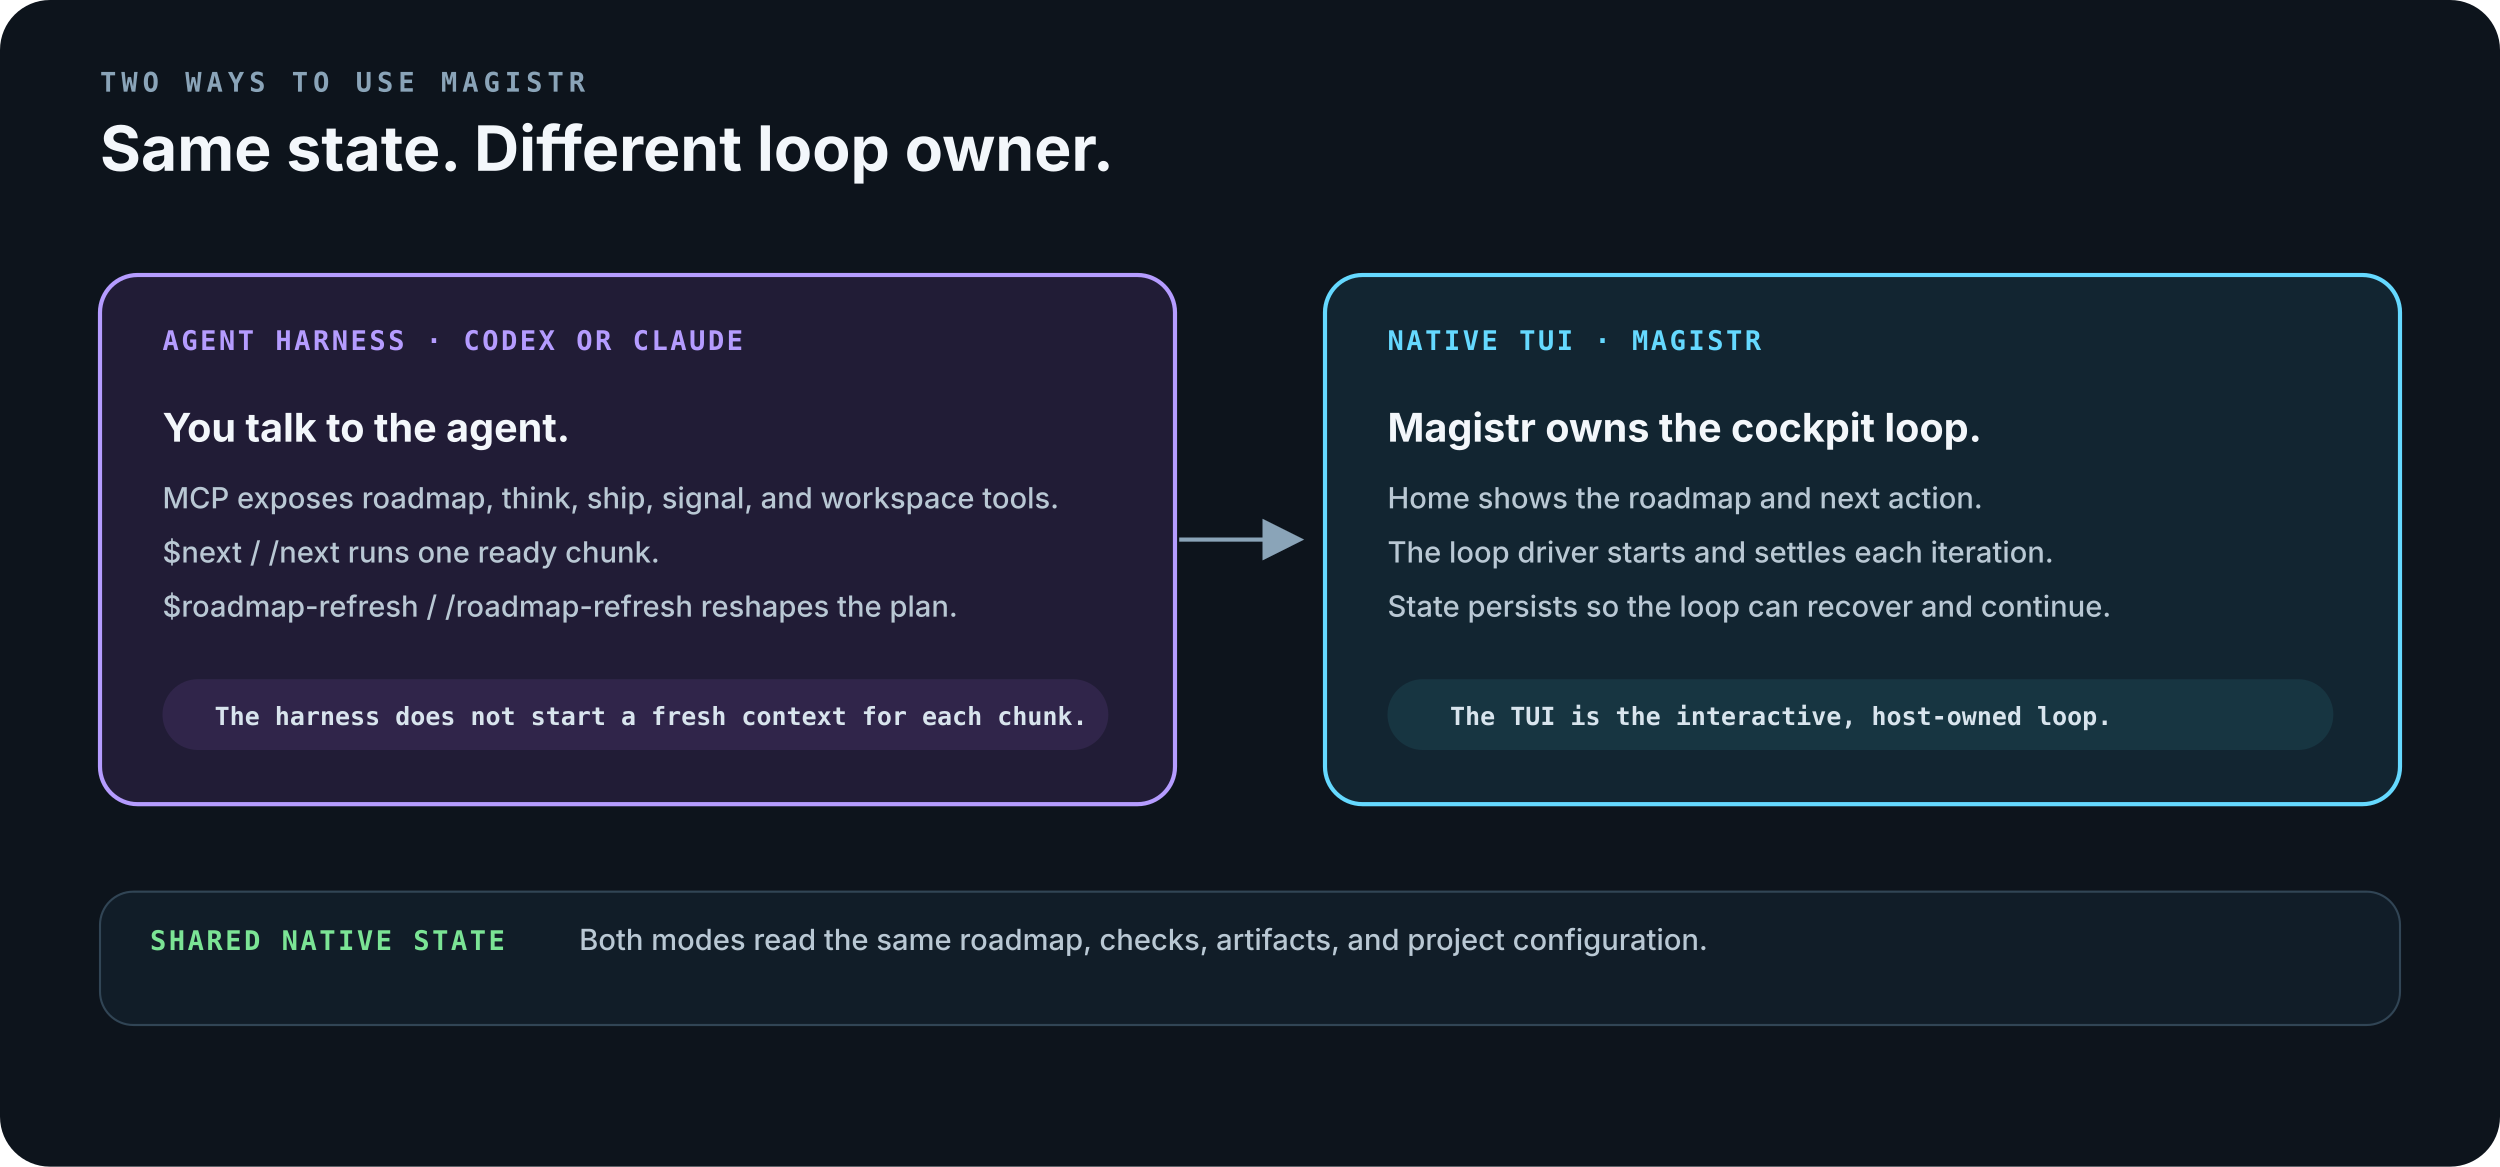
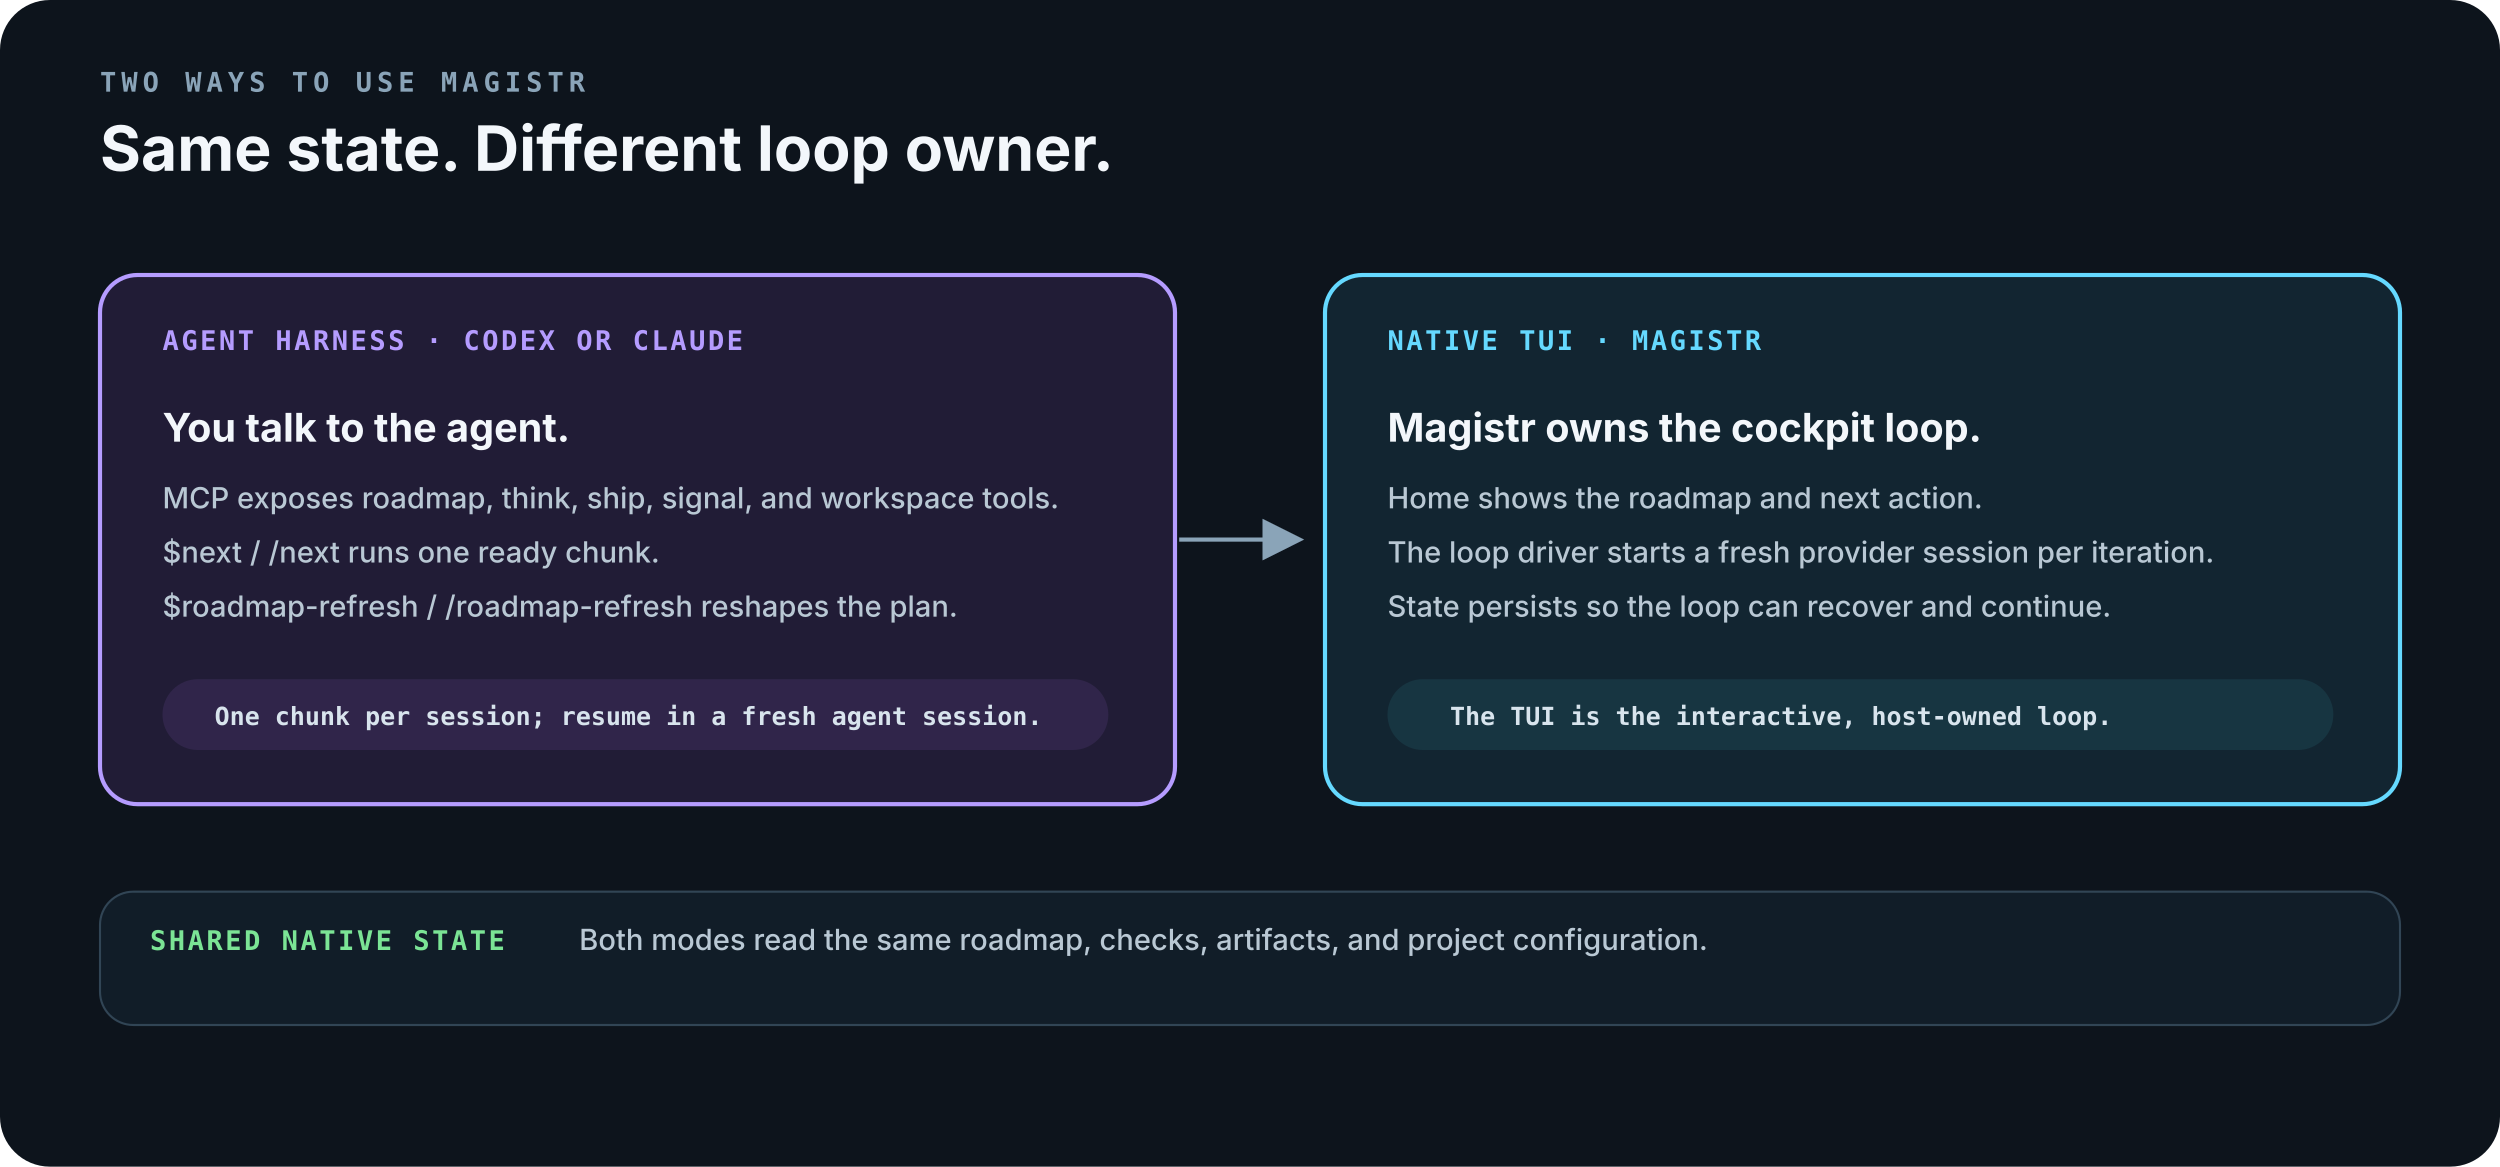
<svg xmlns="http://www.w3.org/2000/svg" viewBox="0 0 1200 560" role="img" aria-labelledby="title desc">
  <defs>
    <marker id="arrow" markerWidth="10" markerHeight="10" refX="8" refY="5" orient="auto">
      <path d="M0 0L10 5L0 10Z" fill="#8aa4b8" />
    </marker>
    <style>.kicker{font:600 13px ui-monospace,SFMono-Regular,Menlo,monospace;letter-spacing:2.4px;fill:#8aa4b8}.title{font:700 30px Inter,ui-sans-serif,system-ui,sans-serif;fill:#f3f7fb}.head{font:700 13px ui-monospace,SFMono-Regular,Menlo,monospace;letter-spacing:1.2px}.body{font:650 19px Inter,ui-sans-serif,system-ui,sans-serif;fill:#f3f7fb}.small{font:500 14px Inter,ui-sans-serif,system-ui,sans-serif;fill:#b9c8d4}.mono{font:600 12px ui-monospace,SFMono-Regular,Menlo,monospace;fill:#d8e4ed}</style>
  </defs>
  <rect width="1200" height="560" rx="24" fill="#0d141c" />
  <text x="48" y="44" class="kicker">TWO WAYS TO USE MAGISTR</text>
  <text x="48" y="82" class="title">Same state. Different loop owner.</text>
  <g role="group" aria-label="Agent harness mode">
    <rect x="48" y="132" width="516" height="254" rx="18" fill="#211c36" stroke="#b59cff" stroke-width="2" />
    <text x="78" y="168" class="head" fill="#b59cff">AGENT HARNESS · CODEX OR CLAUDE</text>
    <text x="78" y="212" class="body">You talk to the agent.</text>
    <text x="78" y="244" class="small">MCP exposes roadmap, think, ship, signal, and workspace tools.</text>
    <text x="78" y="270" class="small">$next / /next runs one ready chunk.</text>
    <text x="78" y="296" class="small">$roadmap-refresh / /roadmap-refresh reshapes the plan.</text>
    <rect x="78" y="326" width="454" height="34" rx="17" fill="#30254a" />
-     <text x="103" y="348" class="mono">The harness does not start a fresh context for each chunk.</text>
+     <text x="103" y="348" class="mono">One chunk per session; resume in a fresh agent session.</text>
  </g>
  <g role="group" aria-label="Native TUI mode">
    <rect x="636" y="132" width="516" height="254" rx="18" fill="#122531" stroke="#65d9ff" stroke-width="2" />
    <text x="666" y="168" class="head" fill="#65d9ff">NATIVE TUI · MAGISTR</text>
    <text x="666" y="212" class="body">Magistr owns the cockpit loop.</text>
    <text x="666" y="244" class="small">Home shows the roadmap and next action.</text>
-     <text x="666" y="270" class="small">The loop driver starts and settles each iteration.</text>
+     <text x="666" y="270" class="small">The loop driver starts a fresh provider session per iteration.</text>
    <text x="666" y="296" class="small">State persists so the loop can recover and continue.</text>
    <rect x="666" y="326" width="454" height="34" rx="17" fill="#173541" />
    <text x="696" y="348" class="mono">The TUI is the interactive, host-owned loop.</text>
  </g>
  <path d="M566 259H622" stroke="#8aa4b8" stroke-width="2" marker-end="url(#arrow)" />
  <rect x="48" y="428" width="1104" height="64" rx="16" fill="#111d28" stroke="#314555" />
  <text x="72" y="456" class="head" fill="#7be495">SHARED NATIVE STATE</text>
  <text x="278" y="456" class="small">Both modes read the same roadmap, checks, artifacts, and project configuration.</text>
</svg>
